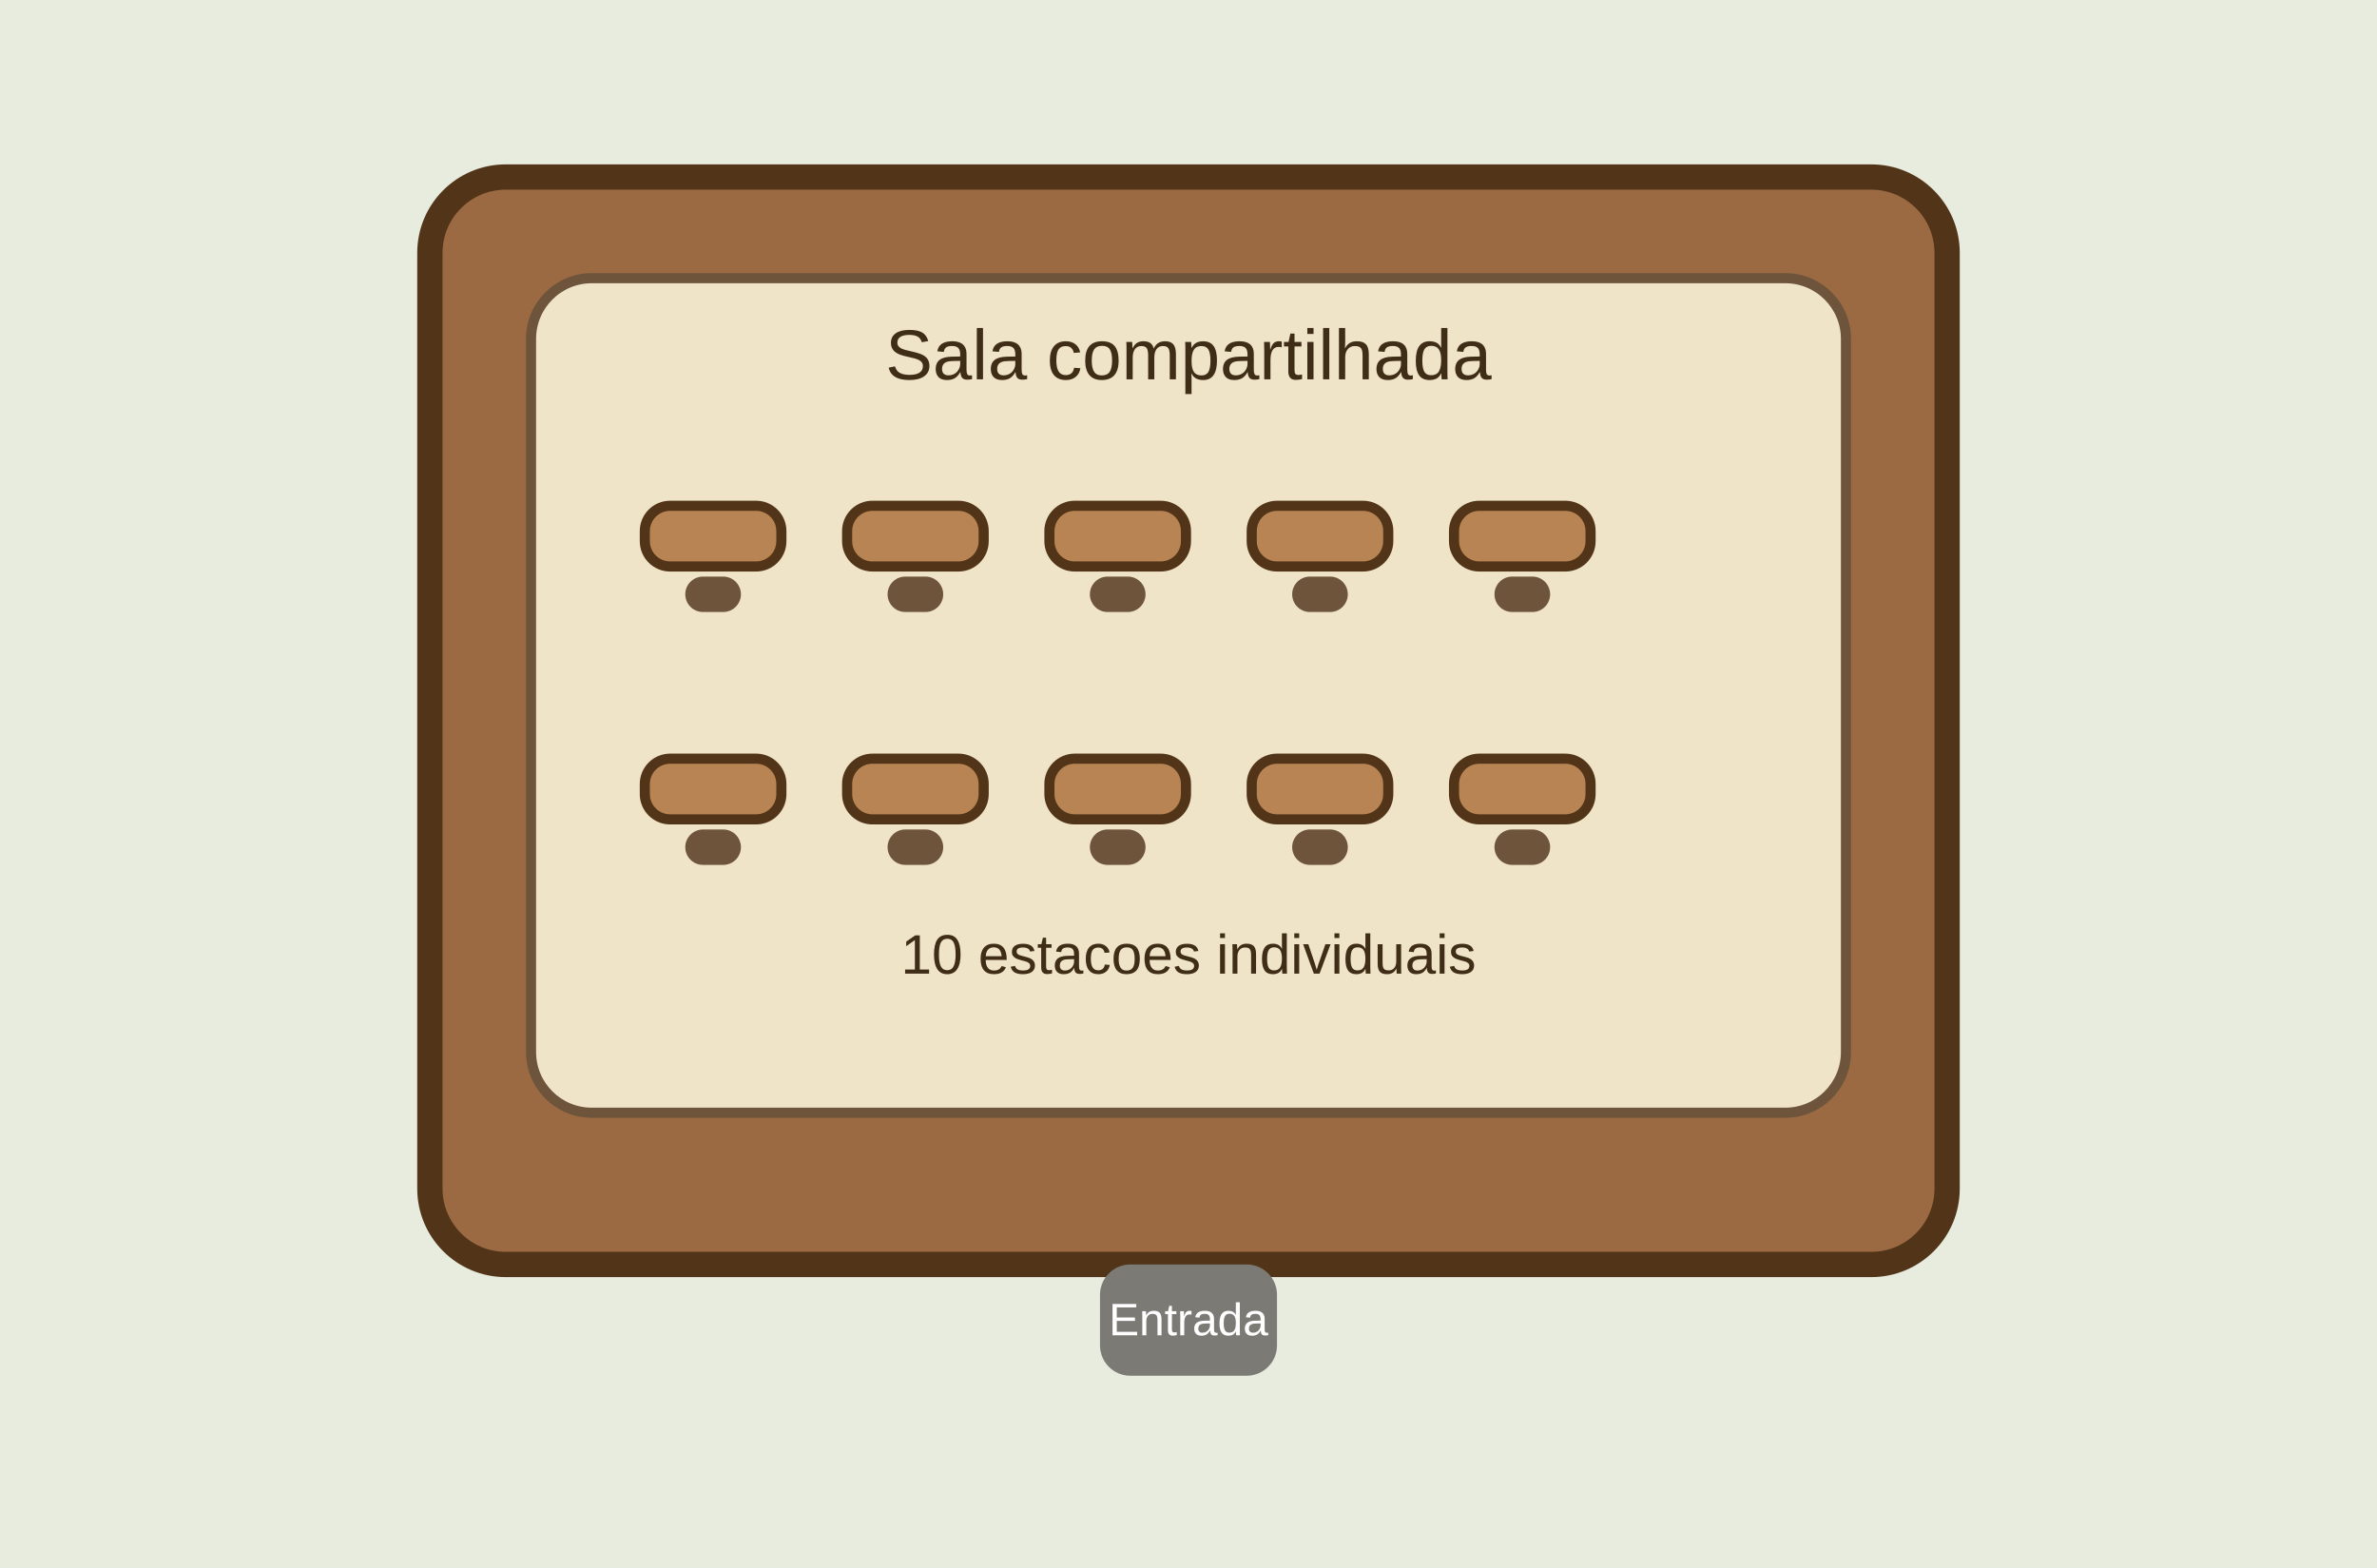
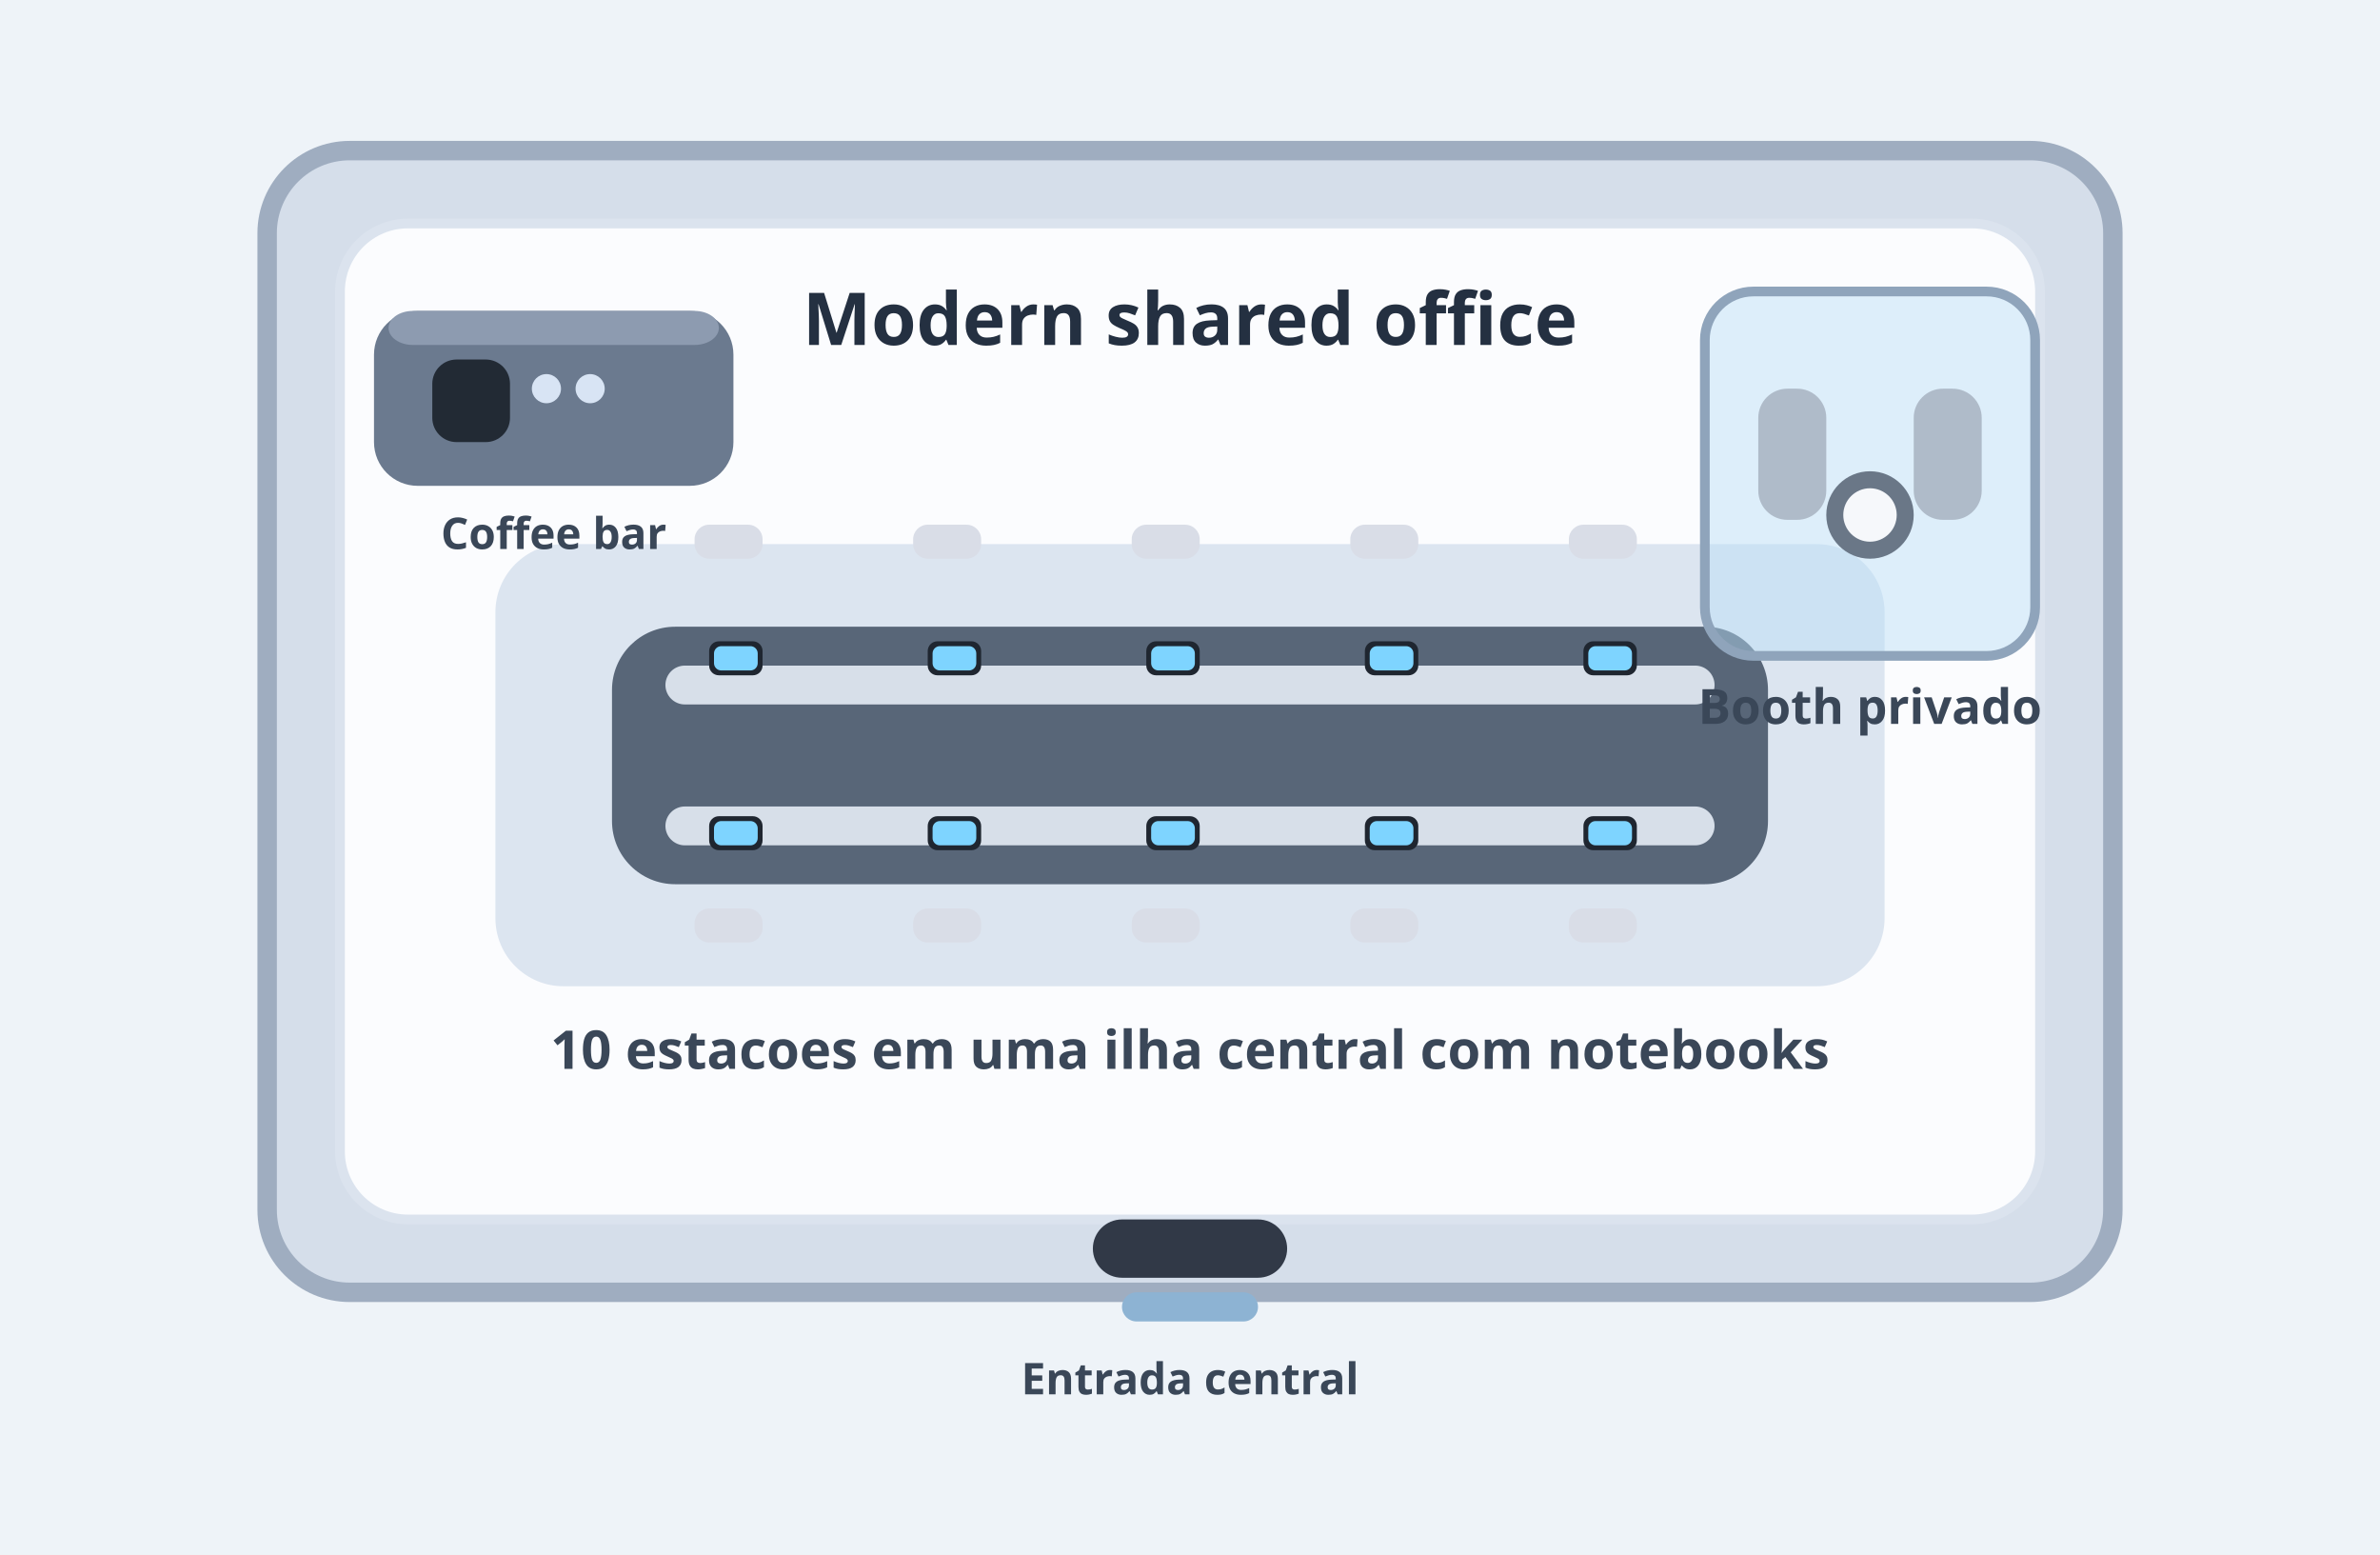
- <svg xmlns="http://www.w3.org/2000/svg" width="940" height="620" viewBox="0 0 940 620">
-   <rect width="940" height="620" fill="#e7ecdf" />
-   <rect x="170" y="70" width="600" height="430" rx="30" fill="#9b6a43" stroke="#523418" stroke-width="10" />
-   <rect x="210" y="110" width="520" height="330" rx="24" fill="#efe4c8" stroke="#6d543a" stroke-width="4" />
-   <text x="470" y="150" font-family="Segoe UI, Arial, sans-serif" font-size="28" text-anchor="middle" fill="#3f2d18">Sala compartilhada</text>
-   <g fill="#b88453" stroke="#523418" stroke-width="4">
-     <rect x="255" y="200" width="54" height="24" rx="10" />
-     <rect x="335" y="200" width="54" height="24" rx="10" />
-     <rect x="415" y="200" width="54" height="24" rx="10" />
-     <rect x="495" y="200" width="54" height="24" rx="10" />
-     <rect x="575" y="200" width="54" height="24" rx="10" />
-     <rect x="255" y="300" width="54" height="24" rx="10" />
-     <rect x="335" y="300" width="54" height="24" rx="10" />
-     <rect x="415" y="300" width="54" height="24" rx="10" />
-     <rect x="495" y="300" width="54" height="24" rx="10" />
-     <rect x="575" y="300" width="54" height="24" rx="10" />
+ <svg xmlns="http://www.w3.org/2000/svg" width="980" height="640" viewBox="0 0 980 640">
+   <rect width="980" height="640" fill="#eef3f8" />
+   <rect x="110" y="62" width="760" height="470" rx="34" fill="#d5deea" stroke="#9fadc0" stroke-width="8" />
+   <rect x="140" y="92" width="700" height="410" rx="28" fill="#fbfcfe" stroke="#dbe3ee" stroke-width="4" />
+   <rect x="204" y="224" width="572" height="182" rx="28" fill="#dce5f0" />
+   <rect x="252" y="258" width="476" height="106" rx="26" fill="#586678" />
+   <rect x="274" y="274" width="432" height="16" rx="8" fill="#d7dfe9" />
+   <rect x="274" y="332" width="432" height="16" rx="8" fill="#d7dfe9" />
+   <g fill="#1f2630">
+     <rect x="292" y="264" width="22" height="14" rx="4" />
+     <rect x="382" y="264" width="22" height="14" rx="4" />
+     <rect x="472" y="264" width="22" height="14" rx="4" />
+     <rect x="562" y="264" width="22" height="14" rx="4" />
+     <rect x="652" y="264" width="22" height="14" rx="4" />
+     <rect x="292" y="336" width="22" height="14" rx="4" />
+     <rect x="382" y="336" width="22" height="14" rx="4" />
+     <rect x="472" y="336" width="22" height="14" rx="4" />
+     <rect x="562" y="336" width="22" height="14" rx="4" />
+     <rect x="652" y="336" width="22" height="14" rx="4" />
  </g>
-   <g fill="#6d543a">
-     <rect x="271" y="228" width="22" height="14" rx="7" />
-     <rect x="351" y="228" width="22" height="14" rx="7" />
-     <rect x="431" y="228" width="22" height="14" rx="7" />
-     <rect x="511" y="228" width="22" height="14" rx="7" />
-     <rect x="591" y="228" width="22" height="14" rx="7" />
-     <rect x="271" y="328" width="22" height="14" rx="7" />
-     <rect x="351" y="328" width="22" height="14" rx="7" />
-     <rect x="431" y="328" width="22" height="14" rx="7" />
-     <rect x="511" y="328" width="22" height="14" rx="7" />
-     <rect x="591" y="328" width="22" height="14" rx="7" />
+   <g fill="#7ed4ff">
+     <rect x="294" y="266" width="18" height="10" rx="3" />
+     <rect x="384" y="266" width="18" height="10" rx="3" />
+     <rect x="474" y="266" width="18" height="10" rx="3" />
+     <rect x="564" y="266" width="18" height="10" rx="3" />
+     <rect x="654" y="266" width="18" height="10" rx="3" />
+     <rect x="294" y="338" width="18" height="10" rx="3" />
+     <rect x="384" y="338" width="18" height="10" rx="3" />
+     <rect x="474" y="338" width="18" height="10" rx="3" />
+     <rect x="564" y="338" width="18" height="10" rx="3" />
+     <rect x="654" y="338" width="18" height="10" rx="3" />
  </g>
-   <text x="470" y="385" font-family="Segoe UI, Arial, sans-serif" font-size="22" text-anchor="middle" fill="#3f2d18">10 estacoes individuais</text>
-   <rect x="435" y="500" width="70" height="44" rx="12" fill="#7b7a75" />
-   <text x="470" y="528" font-family="Segoe UI, Arial, sans-serif" font-size="18" text-anchor="middle" fill="#ffffff">Entrada</text>
+   <g fill="#d9dde7">
+     <rect x="286" y="216" width="28" height="14" rx="6" />
+     <rect x="376" y="216" width="28" height="14" rx="6" />
+     <rect x="466" y="216" width="28" height="14" rx="6" />
+     <rect x="556" y="216" width="28" height="14" rx="6" />
+     <rect x="646" y="216" width="28" height="14" rx="6" />
+     <rect x="286" y="374" width="28" height="14" rx="6" />
+     <rect x="376" y="374" width="28" height="14" rx="6" />
+     <rect x="466" y="374" width="28" height="14" rx="6" />
+     <rect x="556" y="374" width="28" height="14" rx="6" />
+     <rect x="646" y="374" width="28" height="14" rx="6" />
+   </g>
+   <rect x="702" y="120" width="136" height="150" rx="20" fill="#b8dff6" fill-opacity="0.45" stroke="#8fa4bb" stroke-width="4" />
+   <rect x="724" y="160" width="28" height="54" rx="12" fill="#afbbc9" />
+   <rect x="788" y="160" width="28" height="54" rx="12" fill="#afbbc9" />
+   <circle cx="770" cy="212" r="18" fill="#6a7787" />
+   <circle cx="770" cy="212" r="11" fill="#f6f8fb" />
+   <rect x="154" y="128" width="148" height="72" rx="18" fill="#6b7a8f" />
+   <rect x="160" y="128" width="136" height="14" rx="10" fill="#8d9bb0" />
+   <rect x="178" y="148" width="32" height="34" rx="10" fill="#222a34" />
+   <circle cx="225" cy="160" r="6" fill="#d8e4f4" />
+   <circle cx="243" cy="160" r="6" fill="#d8e4f4" />
+   <rect x="450" y="502" width="80" height="24" rx="12" fill="#313947" />
+   <rect x="462" y="532" width="56" height="12" rx="6" fill="#8db3d3" />
+   <text x="490" y="142" font-family="Aptos, Segoe UI, sans-serif" font-size="30" font-weight="700" text-anchor="middle" fill="#243041">Modern shared office</text>
+   <text x="490" y="440" font-family="Aptos, Segoe UI, sans-serif" font-size="22" font-weight="700" text-anchor="middle" fill="#3a4758">10 estacoes em uma ilha central com notebooks</text>
+   <text x="770" y="298" font-family="Aptos, Segoe UI, sans-serif" font-size="20" font-weight="700" text-anchor="middle" fill="#3a4758">Booth privado</text>
+   <text x="228" y="226" font-family="Aptos, Segoe UI, sans-serif" font-size="18" font-weight="700" text-anchor="middle" fill="#3a4758">Coffee bar</text>
+   <text x="490" y="574" font-family="Aptos, Segoe UI, sans-serif" font-size="18" font-weight="700" text-anchor="middle" fill="#3a4758">Entrada central</text>
</svg>
